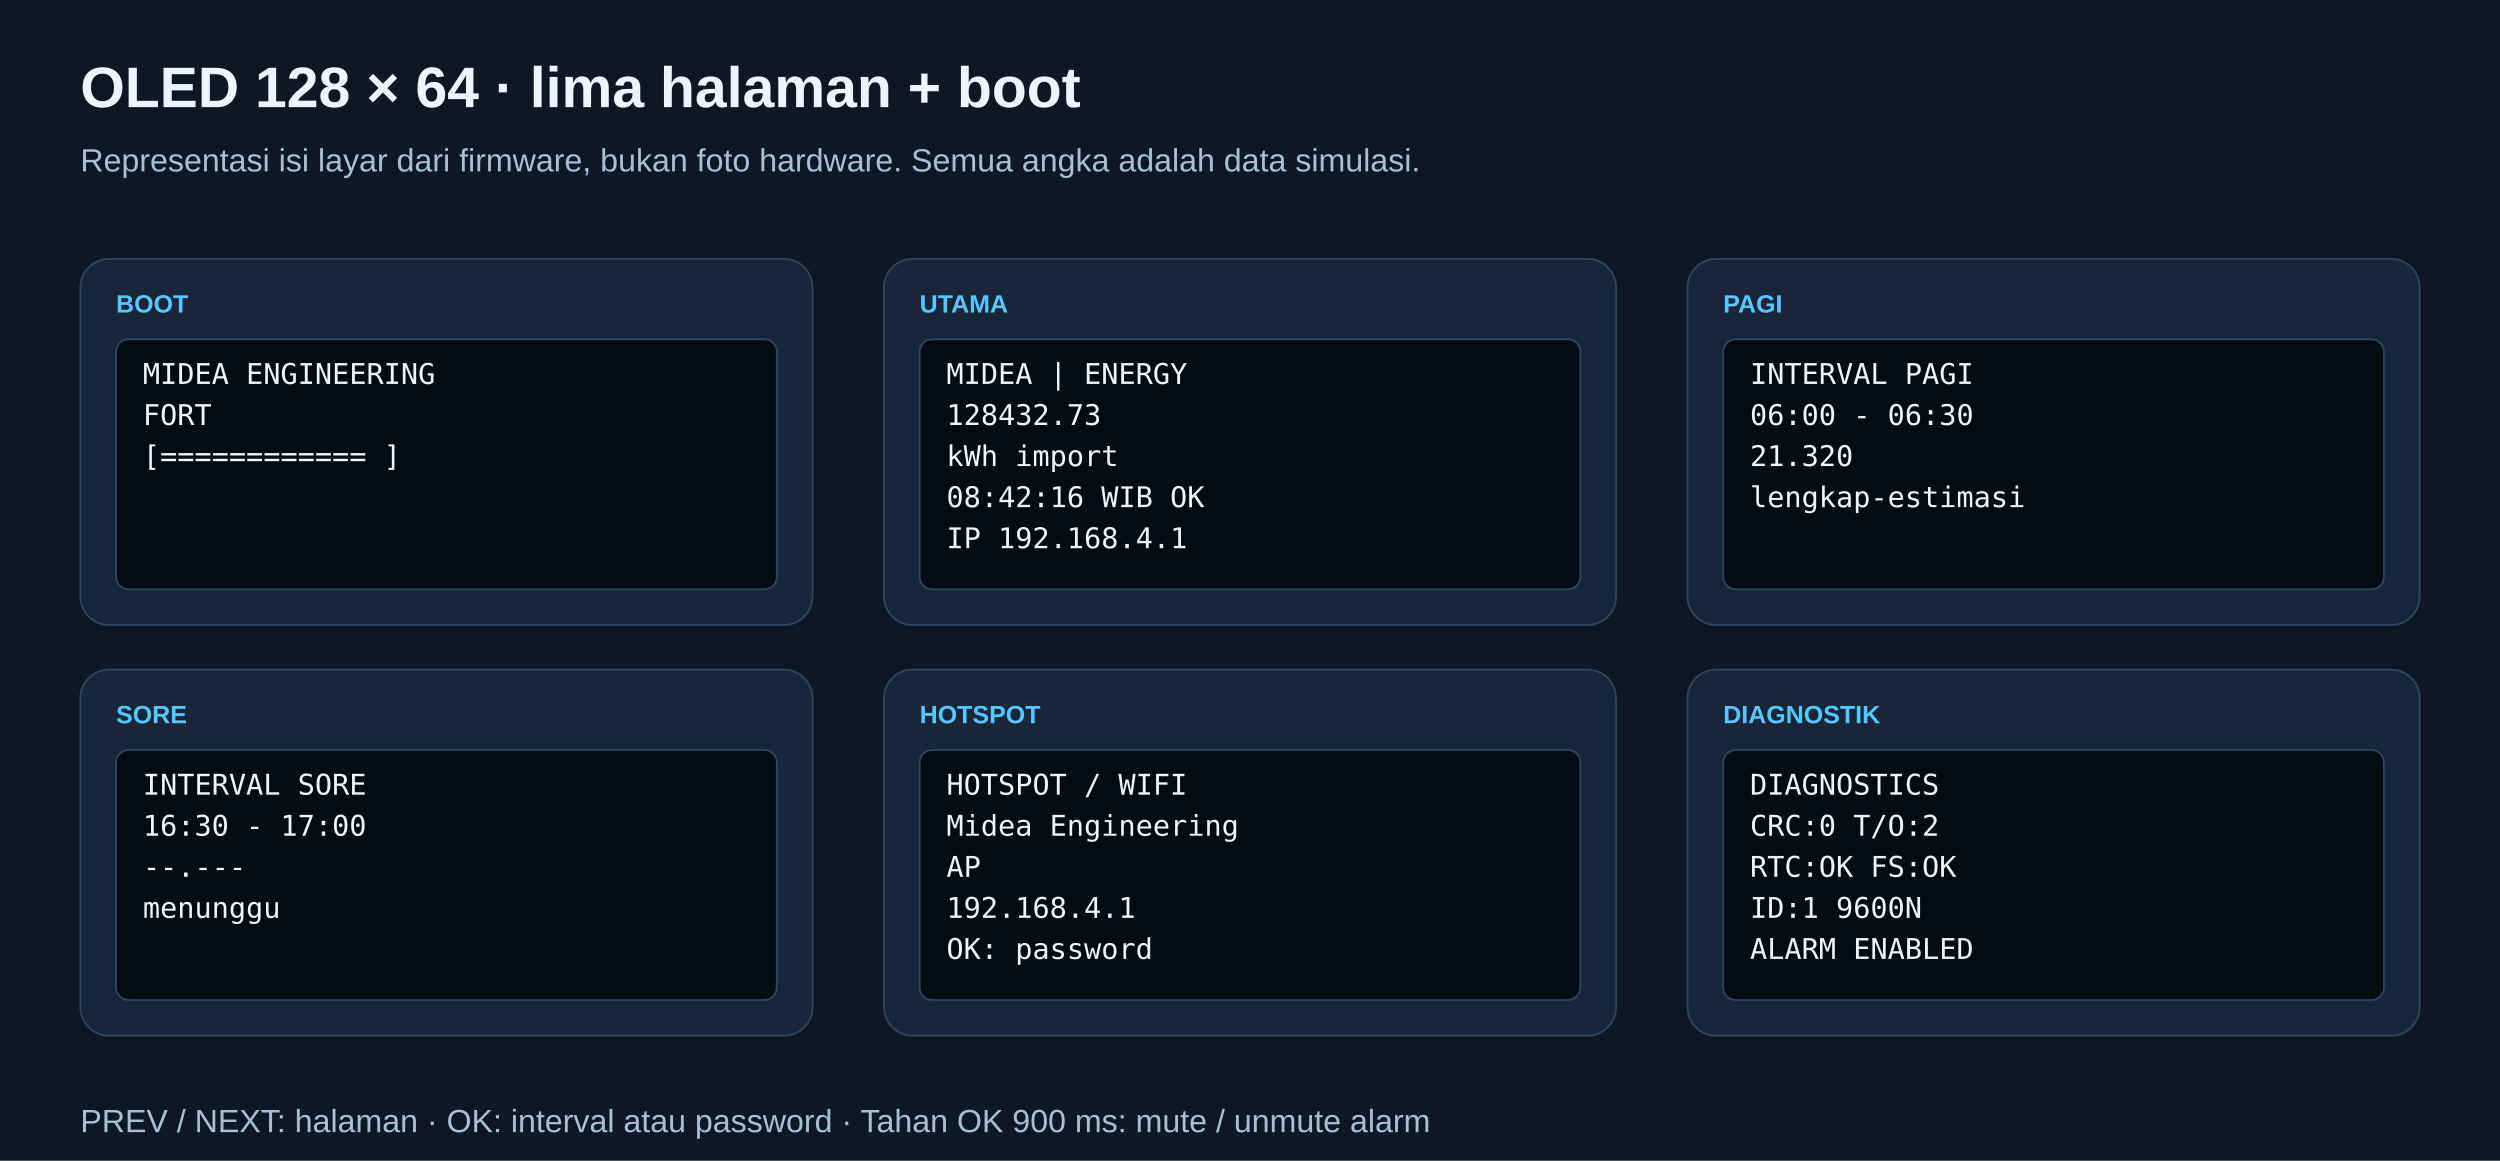
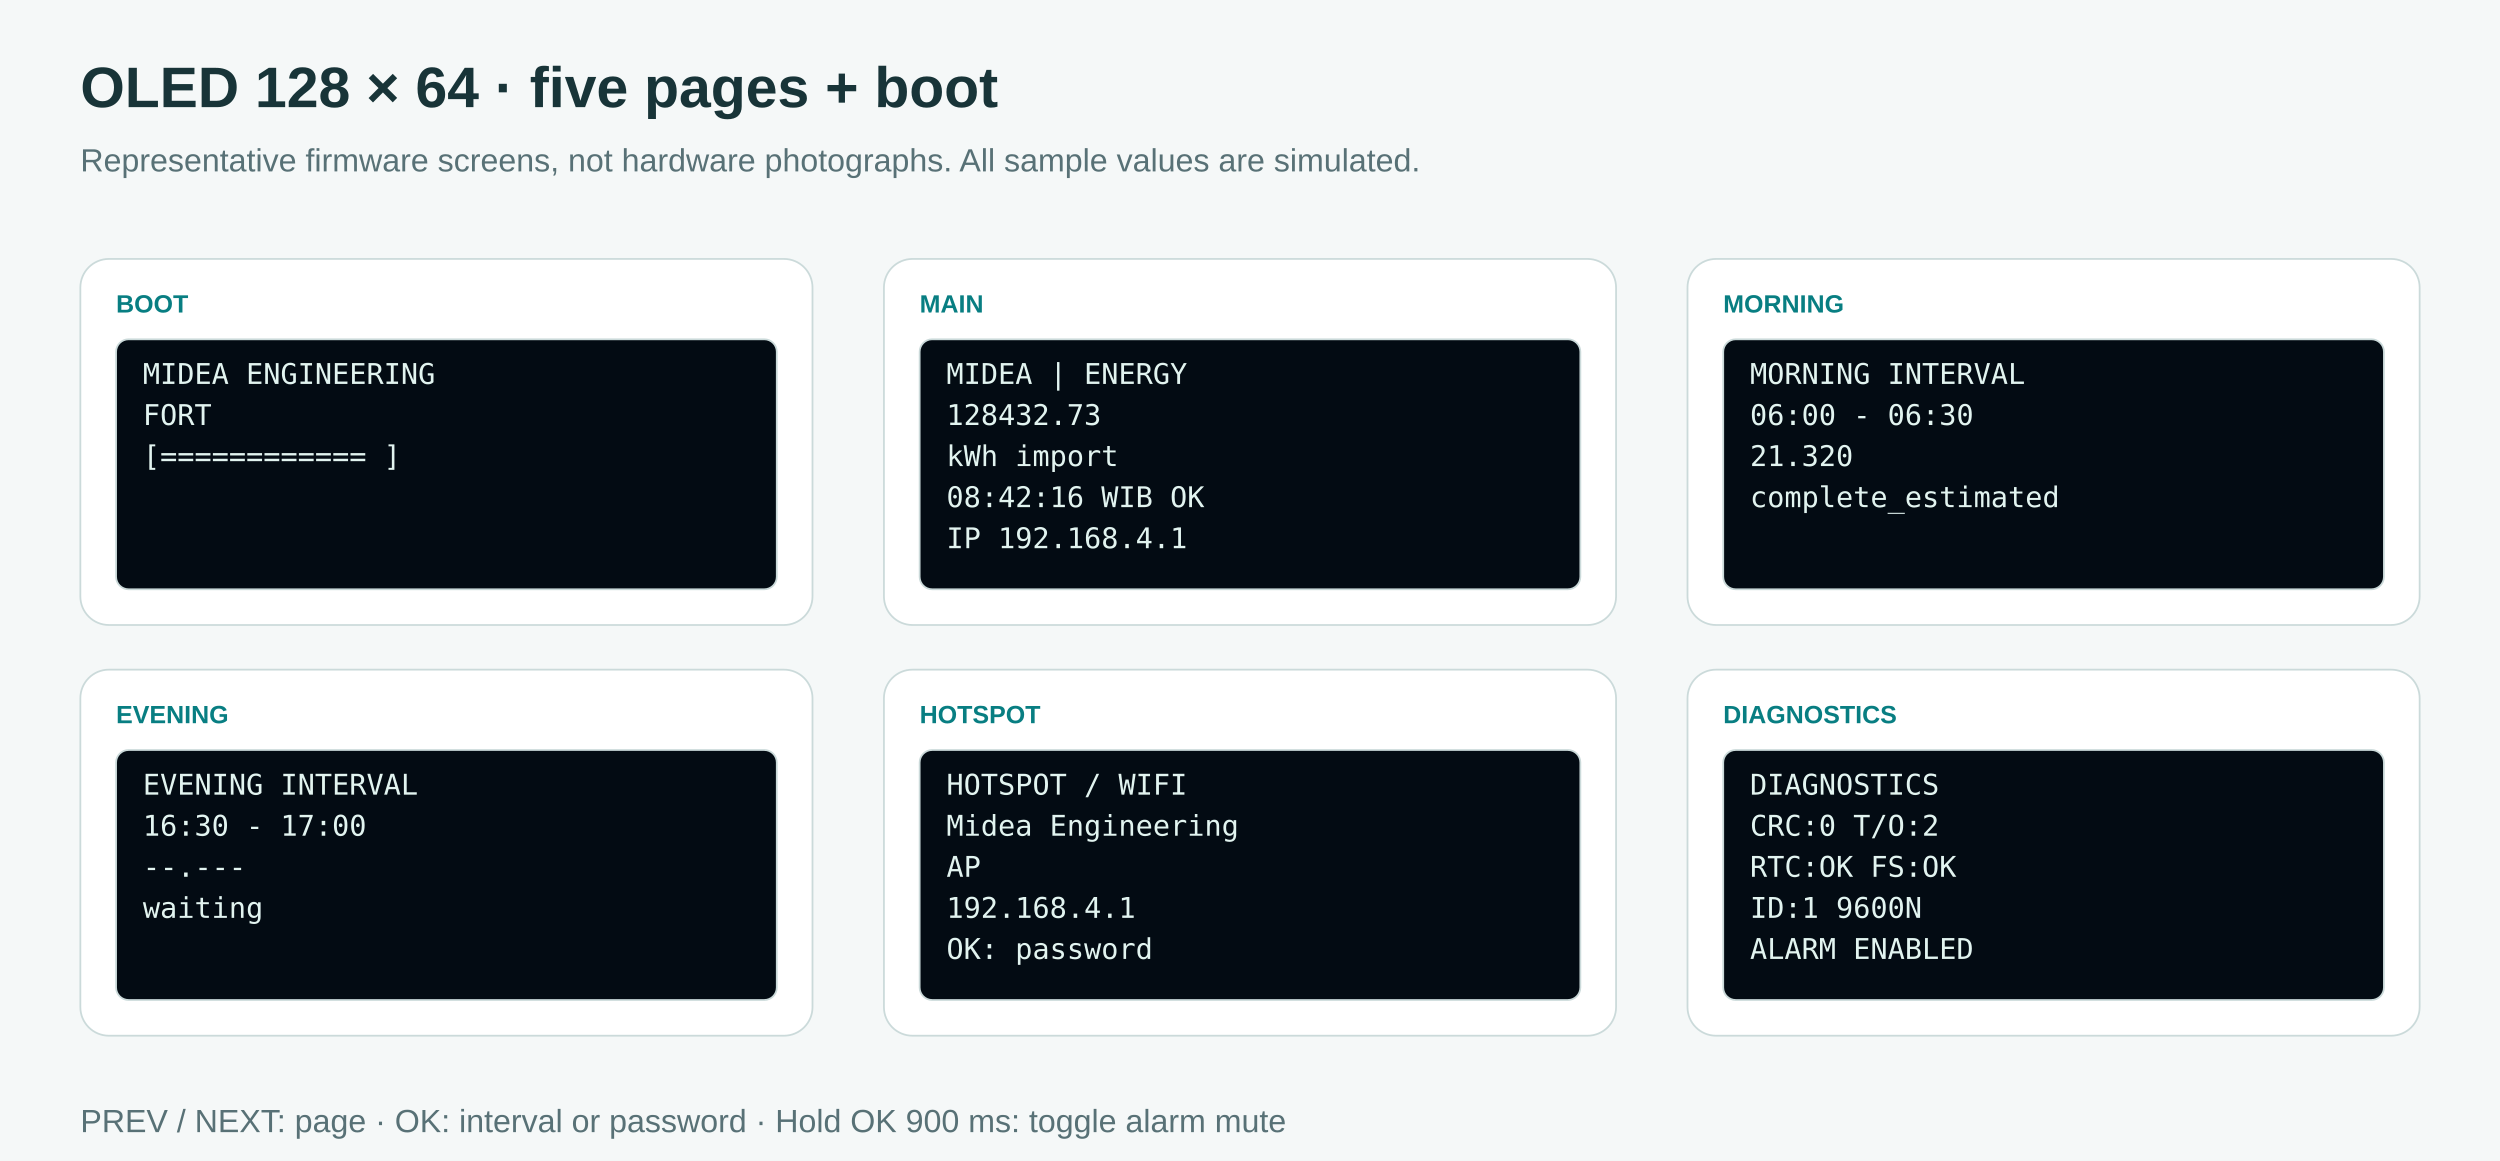
<svg xmlns="http://www.w3.org/2000/svg" width="1400" height="650" viewBox="0 0 1400 650" role="img" aria-labelledby="title desc">
-   <rect width="100%" height="100%" fill="#0e1825" />
-   <text x="45" y="60" fill="#edf5ff" font-family="Arial, sans-serif" font-size="32" font-weight="700" text-anchor="start">OLED 128 × 64 · lima halaman + boot</text>
-   <text x="45" y="96" fill="#a9bfd2" font-family="Arial, sans-serif" font-size="18" font-weight="400" text-anchor="start">Representasi isi layar dari firmware, bukan foto hardware. Semua angka adalah data simulasi.</text>
-   <rect x="45" y="145" width="410" height="205" rx="16" fill="#172638" stroke="#31465c" />
-   <text x="65" y="175" fill="#57c7ff" font-family="Arial, sans-serif" font-size="14" font-weight="700" text-anchor="start">BOOT</text>
-   <rect x="65" y="190" width="370" height="140" rx="7" fill="#030b13" stroke="#31465c" />
-   <text x="80" y="215" fill="#edf5ff" font-family="Consolas, monospace" font-size="16" font-weight="400" text-anchor="start">MIDEA ENGINEERING</text>
-   <text x="80" y="238" fill="#edf5ff" font-family="Consolas, monospace" font-size="16" font-weight="400" text-anchor="start">FORT</text>
-   <text x="80" y="261" fill="#edf5ff" font-family="Consolas, monospace" font-size="16" font-weight="400" text-anchor="start">[============      ]</text>
-   <rect x="495" y="145" width="410" height="205" rx="16" fill="#172638" stroke="#31465c" />
-   <text x="515" y="175" fill="#57c7ff" font-family="Arial, sans-serif" font-size="14" font-weight="700" text-anchor="start">UTAMA</text>
-   <rect x="515" y="190" width="370" height="140" rx="7" fill="#030b13" stroke="#31465c" />
-   <text x="530" y="215" fill="#edf5ff" font-family="Consolas, monospace" font-size="16" font-weight="400" text-anchor="start">MIDEA | ENERGY</text>
-   <text x="530" y="238" fill="#edf5ff" font-family="Consolas, monospace" font-size="16" font-weight="400" text-anchor="start">128432.73</text>
-   <text x="530" y="261" fill="#edf5ff" font-family="Consolas, monospace" font-size="16" font-weight="400" text-anchor="start">kWh import</text>
-   <text x="530" y="284" fill="#edf5ff" font-family="Consolas, monospace" font-size="16" font-weight="400" text-anchor="start">08:42:16 WIB       OK</text>
-   <text x="530" y="307" fill="#edf5ff" font-family="Consolas, monospace" font-size="16" font-weight="400" text-anchor="start">IP 192.168.4.1</text>
-   <rect x="945" y="145" width="410" height="205" rx="16" fill="#172638" stroke="#31465c" />
-   <text x="965" y="175" fill="#57c7ff" font-family="Arial, sans-serif" font-size="14" font-weight="700" text-anchor="start">PAGI</text>
-   <rect x="965" y="190" width="370" height="140" rx="7" fill="#030b13" stroke="#31465c" />
-   <text x="980" y="215" fill="#edf5ff" font-family="Consolas, monospace" font-size="16" font-weight="400" text-anchor="start">INTERVAL PAGI</text>
-   <text x="980" y="238" fill="#edf5ff" font-family="Consolas, monospace" font-size="16" font-weight="400" text-anchor="start">06:00 - 06:30</text>
-   <text x="980" y="261" fill="#edf5ff" font-family="Consolas, monospace" font-size="16" font-weight="400" text-anchor="start">21.320</text>
-   <text x="980" y="284" fill="#edf5ff" font-family="Consolas, monospace" font-size="16" font-weight="400" text-anchor="start">lengkap-estimasi</text>
-   <rect x="45" y="375" width="410" height="205" rx="16" fill="#172638" stroke="#31465c" />
-   <text x="65" y="405" fill="#57c7ff" font-family="Arial, sans-serif" font-size="14" font-weight="700" text-anchor="start">SORE</text>
-   <rect x="65" y="420" width="370" height="140" rx="7" fill="#030b13" stroke="#31465c" />
-   <text x="80" y="445" fill="#edf5ff" font-family="Consolas, monospace" font-size="16" font-weight="400" text-anchor="start">INTERVAL SORE</text>
-   <text x="80" y="468" fill="#edf5ff" font-family="Consolas, monospace" font-size="16" font-weight="400" text-anchor="start">16:30 - 17:00</text>
-   <text x="80" y="491" fill="#edf5ff" font-family="Consolas, monospace" font-size="16" font-weight="400" text-anchor="start">--.---</text>
-   <text x="80" y="514" fill="#edf5ff" font-family="Consolas, monospace" font-size="16" font-weight="400" text-anchor="start">menunggu</text>
-   <rect x="495" y="375" width="410" height="205" rx="16" fill="#172638" stroke="#31465c" />
-   <text x="515" y="405" fill="#57c7ff" font-family="Arial, sans-serif" font-size="14" font-weight="700" text-anchor="start">HOTSPOT</text>
-   <rect x="515" y="420" width="370" height="140" rx="7" fill="#030b13" stroke="#31465c" />
-   <text x="530" y="445" fill="#edf5ff" font-family="Consolas, monospace" font-size="16" font-weight="400" text-anchor="start">HOTSPOT / WIFI</text>
-   <text x="530" y="468" fill="#edf5ff" font-family="Consolas, monospace" font-size="16" font-weight="400" text-anchor="start">Midea Engineering</text>
-   <text x="530" y="491" fill="#edf5ff" font-family="Consolas, monospace" font-size="16" font-weight="400" text-anchor="start">AP</text>
-   <text x="530" y="514" fill="#edf5ff" font-family="Consolas, monospace" font-size="16" font-weight="400" text-anchor="start">192.168.4.1</text>
-   <text x="530" y="537" fill="#edf5ff" font-family="Consolas, monospace" font-size="16" font-weight="400" text-anchor="start">OK: password</text>
-   <rect x="945" y="375" width="410" height="205" rx="16" fill="#172638" stroke="#31465c" />
-   <text x="965" y="405" fill="#57c7ff" font-family="Arial, sans-serif" font-size="14" font-weight="700" text-anchor="start">DIAGNOSTIK</text>
-   <rect x="965" y="420" width="370" height="140" rx="7" fill="#030b13" stroke="#31465c" />
-   <text x="980" y="445" fill="#edf5ff" font-family="Consolas, monospace" font-size="16" font-weight="400" text-anchor="start">DIAGNOSTICS</text>
-   <text x="980" y="468" fill="#edf5ff" font-family="Consolas, monospace" font-size="16" font-weight="400" text-anchor="start">CRC:0 T/O:2</text>
-   <text x="980" y="491" fill="#edf5ff" font-family="Consolas, monospace" font-size="16" font-weight="400" text-anchor="start">RTC:OK FS:OK</text>
-   <text x="980" y="514" fill="#edf5ff" font-family="Consolas, monospace" font-size="16" font-weight="400" text-anchor="start">ID:1 9600N</text>
-   <text x="980" y="537" fill="#edf5ff" font-family="Consolas, monospace" font-size="16" font-weight="400" text-anchor="start">ALARM ENABLED</text>
-   <text x="45" y="634" fill="#a9bfd2" font-family="Arial, sans-serif" font-size="18" font-weight="400" text-anchor="start">PREV / NEXT: halaman  ·  OK: interval atau password  ·  Tahan OK 900 ms: mute / unmute alarm</text>
+   <rect width="100%" height="100%" fill="#f5f8f8" />
+   <text x="45" y="60" fill="#183438" font-family="Arial, sans-serif" font-size="32" font-weight="700" text-anchor="start">OLED 128 × 64 · five pages + boot</text>
+   <text x="45" y="96" fill="#587176" font-family="Arial, sans-serif" font-size="18" font-weight="400" text-anchor="start">Representative firmware screens, not hardware photographs. All sample values are simulated.</text>
+   <rect x="45" y="145" width="410" height="205" rx="16" fill="#ffffff" stroke="#cbdada" />
+   <text x="65" y="175" fill="#087e82" font-family="Arial, sans-serif" font-size="14" font-weight="700" text-anchor="start">BOOT</text>
+   <rect x="65" y="190" width="370" height="140" rx="7" fill="#030b13" stroke="#cbdada" />
+   <text x="80" y="215" fill="#e2f4f0" font-family="Consolas, monospace" font-size="16" font-weight="400" text-anchor="start">MIDEA ENGINEERING</text>
+   <text x="80" y="238" fill="#e2f4f0" font-family="Consolas, monospace" font-size="16" font-weight="400" text-anchor="start">FORT</text>
+   <text x="80" y="261" fill="#e2f4f0" font-family="Consolas, monospace" font-size="16" font-weight="400" text-anchor="start">[============      ]</text>
+   <rect x="495" y="145" width="410" height="205" rx="16" fill="#ffffff" stroke="#cbdada" />
+   <text x="515" y="175" fill="#087e82" font-family="Arial, sans-serif" font-size="14" font-weight="700" text-anchor="start">MAIN</text>
+   <rect x="515" y="190" width="370" height="140" rx="7" fill="#030b13" stroke="#cbdada" />
+   <text x="530" y="215" fill="#e2f4f0" font-family="Consolas, monospace" font-size="16" font-weight="400" text-anchor="start">MIDEA | ENERGY</text>
+   <text x="530" y="238" fill="#e2f4f0" font-family="Consolas, monospace" font-size="16" font-weight="400" text-anchor="start">128432.73</text>
+   <text x="530" y="261" fill="#e2f4f0" font-family="Consolas, monospace" font-size="16" font-weight="400" text-anchor="start">kWh import</text>
+   <text x="530" y="284" fill="#e2f4f0" font-family="Consolas, monospace" font-size="16" font-weight="400" text-anchor="start">08:42:16 WIB       OK</text>
+   <text x="530" y="307" fill="#e2f4f0" font-family="Consolas, monospace" font-size="16" font-weight="400" text-anchor="start">IP 192.168.4.1</text>
+   <rect x="945" y="145" width="410" height="205" rx="16" fill="#ffffff" stroke="#cbdada" />
+   <text x="965" y="175" fill="#087e82" font-family="Arial, sans-serif" font-size="14" font-weight="700" text-anchor="start">MORNING</text>
+   <rect x="965" y="190" width="370" height="140" rx="7" fill="#030b13" stroke="#cbdada" />
+   <text x="980" y="215" fill="#e2f4f0" font-family="Consolas, monospace" font-size="16" font-weight="400" text-anchor="start">MORNING INTERVAL</text>
+   <text x="980" y="238" fill="#e2f4f0" font-family="Consolas, monospace" font-size="16" font-weight="400" text-anchor="start">06:00 - 06:30</text>
+   <text x="980" y="261" fill="#e2f4f0" font-family="Consolas, monospace" font-size="16" font-weight="400" text-anchor="start">21.320</text>
+   <text x="980" y="284" fill="#e2f4f0" font-family="Consolas, monospace" font-size="16" font-weight="400" text-anchor="start">complete_estimated</text>
+   <rect x="45" y="375" width="410" height="205" rx="16" fill="#ffffff" stroke="#cbdada" />
+   <text x="65" y="405" fill="#087e82" font-family="Arial, sans-serif" font-size="14" font-weight="700" text-anchor="start">EVENING</text>
+   <rect x="65" y="420" width="370" height="140" rx="7" fill="#030b13" stroke="#cbdada" />
+   <text x="80" y="445" fill="#e2f4f0" font-family="Consolas, monospace" font-size="16" font-weight="400" text-anchor="start">EVENING INTERVAL</text>
+   <text x="80" y="468" fill="#e2f4f0" font-family="Consolas, monospace" font-size="16" font-weight="400" text-anchor="start">16:30 - 17:00</text>
+   <text x="80" y="491" fill="#e2f4f0" font-family="Consolas, monospace" font-size="16" font-weight="400" text-anchor="start">--.---</text>
+   <text x="80" y="514" fill="#e2f4f0" font-family="Consolas, monospace" font-size="16" font-weight="400" text-anchor="start">waiting</text>
+   <rect x="495" y="375" width="410" height="205" rx="16" fill="#ffffff" stroke="#cbdada" />
+   <text x="515" y="405" fill="#087e82" font-family="Arial, sans-serif" font-size="14" font-weight="700" text-anchor="start">HOTSPOT</text>
+   <rect x="515" y="420" width="370" height="140" rx="7" fill="#030b13" stroke="#cbdada" />
+   <text x="530" y="445" fill="#e2f4f0" font-family="Consolas, monospace" font-size="16" font-weight="400" text-anchor="start">HOTSPOT / WIFI</text>
+   <text x="530" y="468" fill="#e2f4f0" font-family="Consolas, monospace" font-size="16" font-weight="400" text-anchor="start">Midea Engineering</text>
+   <text x="530" y="491" fill="#e2f4f0" font-family="Consolas, monospace" font-size="16" font-weight="400" text-anchor="start">AP</text>
+   <text x="530" y="514" fill="#e2f4f0" font-family="Consolas, monospace" font-size="16" font-weight="400" text-anchor="start">192.168.4.1</text>
+   <text x="530" y="537" fill="#e2f4f0" font-family="Consolas, monospace" font-size="16" font-weight="400" text-anchor="start">OK: password</text>
+   <rect x="945" y="375" width="410" height="205" rx="16" fill="#ffffff" stroke="#cbdada" />
+   <text x="965" y="405" fill="#087e82" font-family="Arial, sans-serif" font-size="14" font-weight="700" text-anchor="start">DIAGNOSTICS</text>
+   <rect x="965" y="420" width="370" height="140" rx="7" fill="#030b13" stroke="#cbdada" />
+   <text x="980" y="445" fill="#e2f4f0" font-family="Consolas, monospace" font-size="16" font-weight="400" text-anchor="start">DIAGNOSTICS</text>
+   <text x="980" y="468" fill="#e2f4f0" font-family="Consolas, monospace" font-size="16" font-weight="400" text-anchor="start">CRC:0 T/O:2</text>
+   <text x="980" y="491" fill="#e2f4f0" font-family="Consolas, monospace" font-size="16" font-weight="400" text-anchor="start">RTC:OK FS:OK</text>
+   <text x="980" y="514" fill="#e2f4f0" font-family="Consolas, monospace" font-size="16" font-weight="400" text-anchor="start">ID:1 9600N</text>
+   <text x="980" y="537" fill="#e2f4f0" font-family="Consolas, monospace" font-size="16" font-weight="400" text-anchor="start">ALARM ENABLED</text>
+   <text x="45" y="634" fill="#587176" font-family="Arial, sans-serif" font-size="18" font-weight="400" text-anchor="start">PREV / NEXT: page  ·  OK: interval or password  ·  Hold OK 900 ms: toggle alarm mute</text>
</svg>
